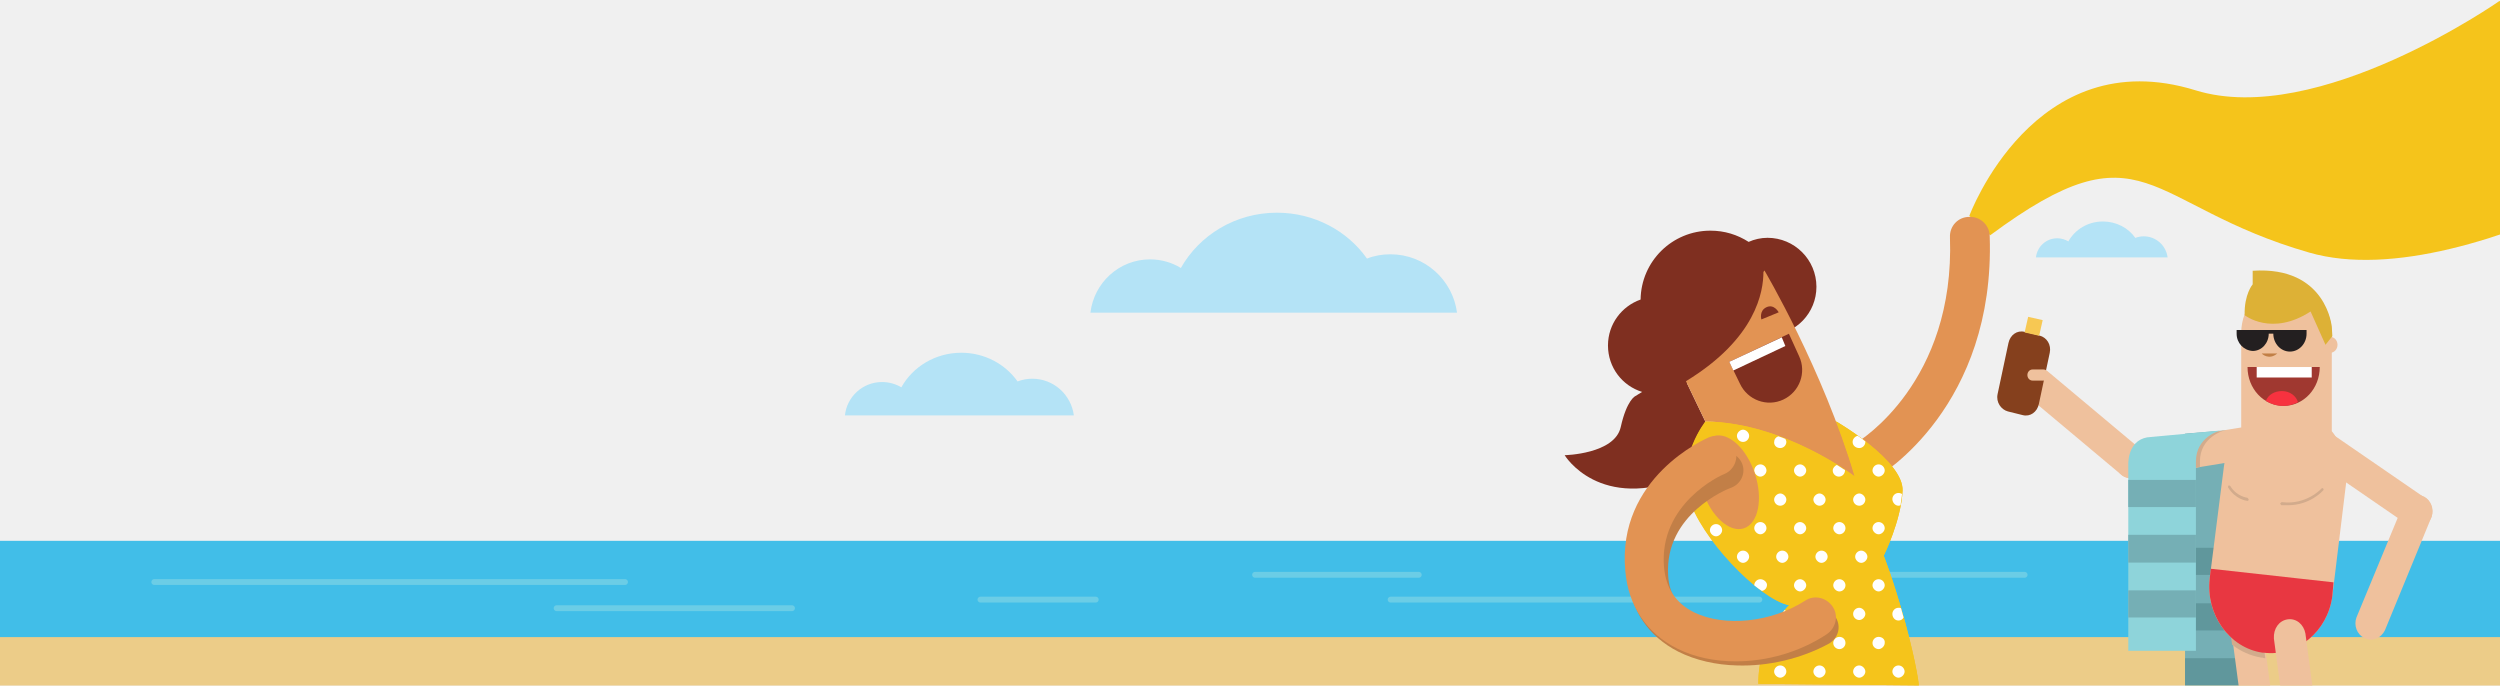
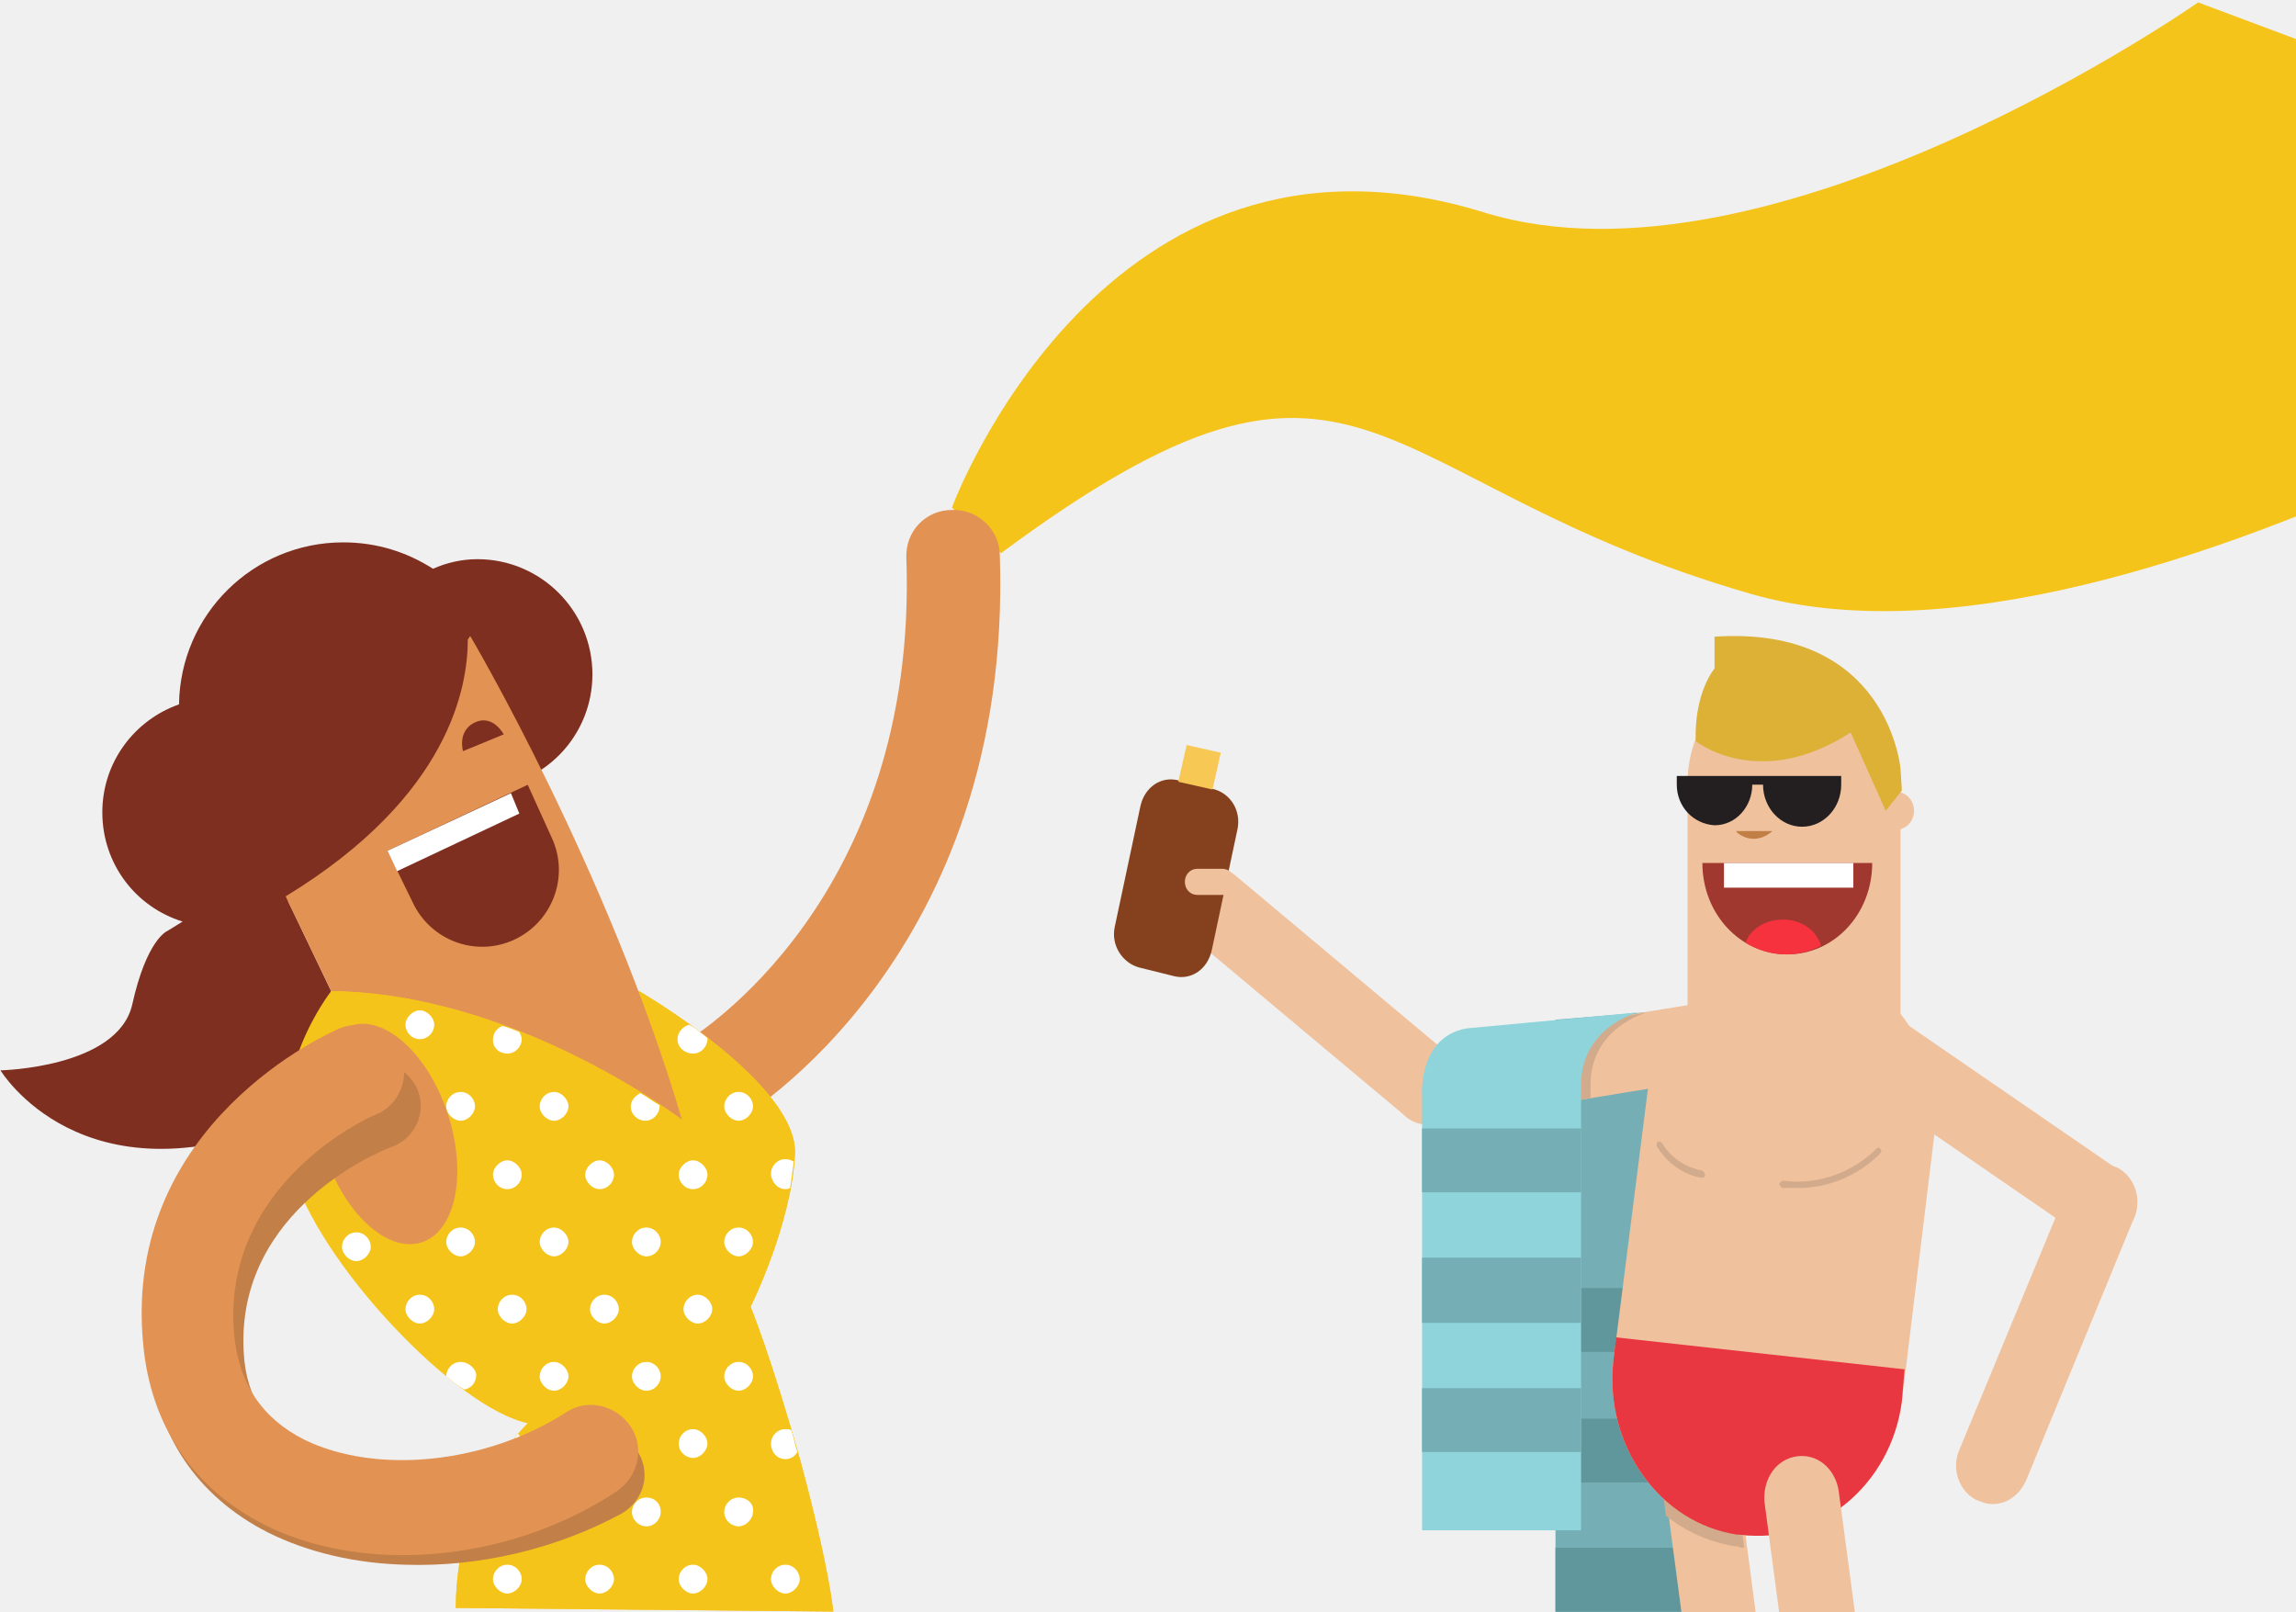
- <svg xmlns="http://www.w3.org/2000/svg" xmlns:xlink="http://www.w3.org/1999/xlink" width="1280px" height="351px" viewBox="0 0 1280 351" version="1.1">
+ <svg xmlns="http://www.w3.org/2000/svg" xmlns:xlink="http://www.w3.org/1999/xlink" width="500px" height="351px" viewBox="0 0 500 351" version="1.1">
  <defs>
    <rect id="path-1" x="0" y="0" width="1307" height="280" />
  </defs>
-   <g id="RevelBus-Contact" stroke="none" stroke-width="1" fill="none" fill-rule="evenodd" transform="translate(0, -33)">
+   <g id="RevelBus-Contact" stroke="none" stroke-width="1" fill="none" fill-rule="evenodd" transform="translate(-780, -33)">
    <g id="Landing" transform="translate(0, -10)">
      <g id="BG" transform="translate(0, 114)">
        <g id="1mastres">
          <mask id="mask-2" fill="white">
            <use xlink:href="#path-1" />
          </mask>
-           <g id="Beach" mask="url(#mask-2)">
-             <g transform="translate(0, -17)">
+           <use id="Mask" fill="#518CDE" opacity="0" xlink:href="#path-1" />
+           <g id="Beach" opacity="0" mask="url(#mask-2)">
+             <g transform="translate(-487, 157)">
              <g>
+                 <rect id="Rectangle-path" fill="#91D9F8" fill-rule="nonzero" opacity="0" x="0" y="0" width="1280" height="300" />
                <rect id="Rectangle-path" fill="#41BEE8" fill-rule="nonzero" x="0" y="222.9" width="1280" height="55.2" />
                <rect id="Rectangle-path" fill="#ECCC88" fill-rule="nonzero" x="0" y="272.2" width="1280" height="26.9" />
                <path d="M712,253 L900.8,253" id="Shape" stroke="#6BCDE6" stroke-width="3" stroke-linecap="round" stroke-linejoin="round" />
                <path d="M642.6,240.3 L726.4,240.3" id="Shape" stroke="#6BCDE6" stroke-width="3" stroke-linecap="round" stroke-linejoin="round" />
                <path d="M952.8,240.3 L1036.6,240.3" id="Shape" stroke="#6BCDE6" stroke-width="3" stroke-linecap="round" stroke-linejoin="round" />
                <path d="M746,106.1 C743.8,89.3 729.5,76.2 711.9,76.2 C707.7,76.2 703.6,76.9 699.9,78.4 C689.9,64.2 672.9,54.9 653.8,54.9 C632.5,54.9 614.1,66.4 604.6,83.2 C600,80.4 594.6,78.8 588.8,78.8 C573,78.8 560.1,90.8 558.3,106.1 C558.3,106.1 746,106.1 746,106.1 Z" id="Shape" fill="#B4E3F6" fill-rule="nonzero" />
                <path d="M549.8,158.6 C548.4,148.1 539.5,139.9 528.5,139.9 C525.9,139.9 523.3,140.4 521,141.3 C514.7,132.4 504.1,126.6 492.2,126.6 C478.9,126.6 467.3,133.8 461.5,144.3 C458.6,142.6 455.2,141.6 451.6,141.6 C441.7,141.6 433.6,149.1 432.6,158.7 L549.8,158.7 L549.8,158.6 L549.8,158.6 Z" id="Shape" fill="#B4E3F6" fill-rule="nonzero" />
                <path d="M1109.8,77.7 C1109,71.7 1103.9,67 1097.6,67 C1096.1,67 1094.6,67.3 1093.3,67.8 C1089.7,62.7 1083.6,59.4 1076.7,59.4 C1069,59.4 1062.4,63.5 1059,69.6 C1057.3,68.6 1055.4,68 1053.3,68 C1047.6,68 1043,72.3 1042.4,77.8 L1109.8,77.8 L1109.8,77.7 Z" id="Shape" fill="#B4E3F6" fill-rule="nonzero" />
                <path d="M79,244 L320,244" id="Shape" stroke="#6BCDE6" stroke-width="3" stroke-linecap="round" stroke-linejoin="round" />
                <path d="M502,253 L561,253" id="Shape" stroke="#6BCDE6" stroke-width="3" stroke-linecap="round" stroke-linejoin="round" />
                <path d="M285,257.4 L405.5,257.4" id="Shape" stroke="#6BCDE6" stroke-width="3" stroke-linecap="round" stroke-linejoin="round" />
              </g>
            </g>
          </g>
          <g id="Swimsuit_Guy" mask="url(#mask-2)">
            <g transform="translate(1134, 236) scale(-1, 1) translate(-1134, -236) translate(1021, 67)">
              <g>
                <polygon id="Shape" fill="#75AFB5" fill-rule="nonzero" points="128.262 84.026 93.629 81.183 93.629 231.23 128.262 231.23" />
                <path d="M93.629,212.908 L128.262,212.908 L128.262,199.009 L93.629,199.009 L93.629,212.908 Z M93.629,142.465 L93.629,156.364 L128.262,156.364 L128.262,142.465 L93.629,142.465 Z M93.629,184.794 L128.262,184.794 L128.262,170.895 L93.629,170.895 L93.629,184.794 Z" id="Shape" fill="#60979C" fill-rule="nonzero" />
                <path d="M98.031,173.422 C93.629,172.791 89.813,175.95 88.932,180.688 L68.387,336.736 L84.53,336.736 L91.574,336.736 L85.117,331.682 L104.782,183.215 C105.369,178.477 102.434,174.054 98.031,173.422 Z" id="Shape" fill="#EFC19D" fill-rule="nonzero" />
                <path d="M115.642,158.26 L108.304,100.452 C107.423,92.871 104.195,86.237 99.499,81.183 L99.499,33.168 L99.499,33.168 L99.499,32.536 C99.499,18.637 89.226,7.581 76.312,7.581 C63.397,7.581 53.125,18.637 53.125,32.536 L53.125,33.168 L53.125,33.168 L53.125,82.763 C47.548,89.712 44.613,99.189 45.787,109.297 L52.831,167.105 C55.179,185.426 71.029,198.378 88.052,196.166 L88.639,196.166 C105.662,193.639 117.696,176.581 115.642,158.26 Z" id="Shape" fill="#EFC19D" fill-rule="nonzero" />
                <path d="M98.618,173.422 C94.216,172.791 90.4,175.95 89.519,180.688 L87.171,199.009 C87.758,199.009 88.052,199.009 88.639,198.693 L89.226,198.693 C94.803,197.746 99.792,195.535 104.195,192.06 L105.369,182.899 C105.956,178.477 102.727,174.054 98.618,173.422 Z" id="Shape" fill="#D2AB8C" fill-rule="nonzero" />
                <path d="M52.831,167.105 C55.179,185.426 71.029,198.378 88.052,196.166 L88.639,196.166 C105.662,193.639 117.696,176.581 115.642,158.26 L115.055,153.206 L52.244,160.155 L52.831,167.105 Z" id="Shape" fill="#E83741" fill-rule="nonzero" />
                <path d="M35.808,188.901 L36.688,188.585 C40.21,186.69 41.971,182.267 40.504,178.161 L16.436,120.037 C14.675,116.247 10.566,114.351 6.751,115.931 L5.87,116.247 C2.348,118.142 0.587,122.564 2.055,126.671 L25.829,184.479 C27.883,188.901 32.286,190.48 35.808,188.901 Z" id="Shape" fill="#EFC19D" fill-rule="nonzero" />
                <path d="M96.27,49.91 C96.27,60.966 88.052,69.811 77.779,69.811 C67.506,69.811 59.288,60.966 59.288,49.91 L96.27,49.91 Z" id="Shape" fill="#A03830" fill-rule="nonzero" />
                <path d="M65.158,86.237 L64.571,85.606 C62.517,82.131 57.821,80.867 54.592,83.079 L4.99,117.194 C1.761,119.406 0.587,124.46 2.642,127.935 L3.229,128.882 C5.283,132.357 9.979,133.621 13.208,131.409 L62.81,97.293 C66.332,94.766 67.213,90.028 65.158,86.237 Z" id="Shape" fill="#EFC19D" fill-rule="nonzero" />
                <path d="M208.683,54.964 L208.096,54.017 C205.748,50.542 201.052,49.91 197.823,52.753 L151.449,91.607 C148.221,94.135 147.634,99.189 150.275,102.664 L150.862,103.611 C153.21,107.086 157.906,107.718 161.135,104.875 L207.509,66.021 C210.738,63.493 211.325,58.439 208.683,54.964 Z" id="Shape" fill="#EFC19D" fill-rule="nonzero" />
                <path d="M90.987,87.185 L90.987,88.449 C90.4,92.555 93.042,96.662 97.151,97.293 L155.265,106.77 C159.081,107.402 162.896,104.559 163.483,100.136 L163.777,99.189 C164.364,95.082 161.722,90.976 157.613,90.344 L99.499,80.867 C95.39,79.92 91.574,83.079 90.987,87.185 Z" id="Shape" fill="#EFC19D" fill-rule="nonzero" />
                <path d="M108.304,82.447 C108.304,82.447 120.631,85.606 120.631,98.241 L120.631,101.084 L154.971,106.77 L155.265,106.77 L155.265,100.452 C155.265,100.452 155.852,93.503 152.036,89.396 L112.119,83.079 L108.304,82.447 Z" id="Shape" fill="#D2AB8C" fill-rule="nonzero" />
                <path d="M147.634,85.921 L110.358,82.447 C110.358,82.447 122.686,85.606 122.686,98.241 L122.686,195.219 L157.319,195.219 L157.319,100.452 C157.319,100.452 158.2,87.817 147.634,85.921 Z" id="Shape" fill="#8ED4DA" fill-rule="nonzero" />
                <path d="M122.686,178.161 L157.319,178.161 L157.319,164.262 L122.686,164.262 L122.686,178.161 Z M122.686,107.718 L122.686,121.617 L157.319,121.617 L157.319,107.718 L122.686,107.718 Z M122.686,150.047 L157.319,150.047 L157.319,135.832 L122.686,135.832 L122.686,150.047 Z" id="Shape" fill="#75AFB5" fill-rule="nonzero" />
                <rect id="Rectangle-path" fill="#FFFFFF" fill-rule="nonzero" x="63.397" y="49.91" width="28.177" height="5.37" />
                <path d="M81.008,42.961 L88.932,42.961 C89.226,42.961 85.41,46.751 81.008,42.961 Z" id="Shape" fill="#C17F46" fill-rule="nonzero" />
                <ellipse id="Oval" fill="#EFC19D" fill-rule="nonzero" cx="54.005" cy="38.538" rx="3.816" ry="4.107" />
                <path d="M70.442,67.916 C72.79,69.179 75.431,69.811 78.073,69.811 C81.301,69.811 84.236,68.864 86.878,67.284 C85.704,64.125 82.475,62.23 78.66,62.23 C74.551,62.23 71.322,64.757 70.442,67.916 Z" id="Shape" fill="#F7323F" fill-rule="nonzero" />
                <path d="M53.125,29.378 C53.125,29.378 55.766,-1.895 93.629,0.632 L93.629,7.581 C93.629,7.581 98.031,12.636 97.738,23.376 C97.738,23.376 83.943,34.432 63.984,21.48 L56.353,38.538 L52.831,34.116 L53.125,29.378 Z" id="Shape" fill="#DDB136" fill-rule="nonzero" />
                <path d="M75.431,120.669 C64.278,120.669 57.821,113.404 57.527,113.088 C57.234,112.772 57.234,112.456 57.527,112.14 C57.821,111.824 58.114,111.824 58.408,112.14 C58.408,112.14 66.039,120.669 78.66,119.09 C78.953,119.09 79.247,119.406 79.54,119.721 C79.54,120.037 79.247,120.353 78.953,120.669 C77.486,120.669 76.312,120.669 75.431,120.669 Z" id="Shape" fill="#D2AB8C" fill-rule="nonzero" />
                <path d="M96.27,118.458 C95.977,118.458 95.683,118.142 95.683,117.826 C95.683,117.51 95.977,117.194 96.27,116.879 C96.27,116.879 101.847,116.247 105.075,110.877 C105.369,110.561 105.662,110.561 105.956,110.561 C106.249,110.877 106.249,111.193 106.249,111.508 C102.434,117.826 96.564,118.458 96.27,118.458 L96.27,118.458 Z" id="Shape" fill="#D2AB8C" fill-rule="nonzero" />
                <path d="M75.725,179.108 C71.322,178.477 67.506,181.636 66.626,186.374 L47.548,329.471 L38.156,336.736 L46.961,336.736 L61.636,336.736 L63.104,336.736 L82.769,188.901 C83.062,183.847 80.127,179.74 75.725,179.108 Z" id="Shape" fill="#EFC19D" fill-rule="nonzero" />
                <path d="M101.847,32.852 L101.847,30.957 L66.039,30.957 L66.039,32.852 C66.039,37.907 69.855,42.013 74.551,42.013 C79.247,42.013 83.062,37.907 83.062,32.852 L85.41,32.852 C85.41,37.591 88.932,41.697 93.629,41.697 C98.325,41.381 101.847,37.591 101.847,32.852 L101.847,32.852 Z" id="Shape" fill="#231F20" fill-rule="nonzero" />
                <g id="Group" transform="translate(196.6494, 22.11215)" fill-rule="nonzero">
                  <path d="M22.306,50.542 L14.675,52.437 C10.86,53.385 7.338,50.858 6.457,46.751 L0.881,20.533 C1.19904087e-14,16.426 2.348,12.636 6.164,11.688 L13.795,9.793 C17.61,8.845 21.132,11.372 22.013,15.479 L27.59,41.697 C28.47,45.804 25.829,49.594 22.306,50.542 Z" id="Shape" fill="#85401D" />
                  <rect id="Rectangle-path" fill="#F7C853" transform="translate(9.121888, 6.949059) rotate(-12.691) translate(-9.121888, -6.949059) " x="5.306" y="2.842" width="7.631" height="8.213" />
                </g>
                <path d="M206.335,56.86 L200.758,56.86 C199.291,56.86 198.117,55.596 198.117,54.017 L198.117,54.017 C198.117,52.437 199.291,51.174 200.758,51.174 L206.335,51.174 C207.803,51.174 208.977,52.437 208.977,54.017 L208.977,54.017 C208.977,55.596 207.803,56.86 206.335,56.86 Z" id="Shape" fill="#EFC19D" fill-rule="nonzero" />
              </g>
            </g>
          </g>
        </g>
      </g>
-       <g id="Swimsuit_Character" transform="translate(801, 43)">
+       <g id="Swimsuit_Character" transform="translate(780, 43)">
        <g id="Group">
          <g fill-rule="nonzero">
            <path d="M207.296,110.521 C207.296,110.521 240.436,20.641 323.157,46.246 C385.785,65.581 478.682,0.523 478.682,0.523 L614.898,51.472 C614.898,51.472 465.896,153.632 381.349,129.333 C296.801,105.034 297.323,61.662 217.995,120.449" id="Shape" fill="#F5C41B" />
            <path d="M154.584,245.602 C151.192,245.602 147.538,243.773 145.712,240.638 C142.841,235.673 144.407,229.403 149.365,226.79 C151.453,225.484 199.989,195.698 197.38,121.495 C197.119,115.746 201.555,111.043 207.296,111.043 C212.776,110.782 217.734,115.224 217.734,120.972 C220.604,207.978 162.152,243.25 159.542,244.557 C158.237,245.079 156.411,245.602 154.584,245.602 Z" id="Shape" fill="#E29353" />
            <path d="M129.011,146.839 C129.011,132.991 117.79,121.756 103.96,121.756 C100.568,121.756 97.175,122.54 94.305,123.846 C88.564,120.188 82.04,118.098 74.734,118.098 C55.163,118.098 39.245,133.775 38.984,153.371 C29.329,156.767 22.283,165.912 22.283,176.886 C22.283,188.121 29.59,197.527 39.767,200.662 L36.374,202.752 C36.374,202.752 31.938,204.581 28.807,218.69 C25.675,232.538 0.102,233.061 0.102,233.061 C0.102,233.061 17.847,262.585 62.73,244.034 L72.124,215.816 L62.73,196.22 C65.34,194.13 70.559,194.391 72.124,191.517 C73.951,191.779 72.646,189.427 74.473,189.427 C87.52,189.427 99.263,182.373 105.265,171.66 C118.573,171.138 129.011,160.164 129.011,146.839 Z" id="Shape" fill="#7F2F20" />
            <path d="M181.462,350.897 C181.462,350.897 180.679,341.753 174.416,318.499 C167.892,295.245 163.456,284.532 163.456,284.532 C163.456,284.532 172.329,266.766 173.111,251.35 C173.894,235.935 139.188,215.816 139.188,215.816 L72.124,215.816 C72.124,215.816 57.772,233.844 63.513,254.485 C69.254,275.126 99.524,306.741 114.92,309.877 C114.92,309.877 99.263,324.769 99.263,350.113 L181.462,350.897 Z" id="Shape" fill="#F5C41B" />
            <path d="M102.394,138.478 L101.872,139.262 C101.872,149.19 98.219,173.228 62.208,195.175 L72.124,215.816 C112.571,216.339 148.582,244.034 148.582,244.034 C132.403,189.166 102.394,138.478 102.394,138.478 Z" id="Shape" fill="#E29353" />
            <path d="M99.263,350.113 L181.462,350.897 C181.462,350.897 180.679,341.753 174.416,318.499 C167.892,295.245 163.456,284.532 163.456,284.532 C163.456,284.532 172.329,266.766 173.111,251.35 C173.894,235.935 139.188,215.816 139.188,215.816 L139.188,215.816 C142.58,224.961 145.973,234.367 148.843,244.034 C148.843,244.034 112.832,216.339 72.385,215.816 C72.385,215.816 58.033,233.844 63.774,254.485 C69.515,275.126 99.785,306.741 115.181,309.877 C114.92,309.877 99.263,324.769 99.263,350.113 Z" id="Shape" fill="#F5C41B" />
            <path d="M89.869,196.482 C93.783,204.842 103.699,208.5 112.049,204.581 C120.4,200.662 124.053,190.733 120.139,182.373 L114.92,170.876 L84.389,185.247 L89.869,196.482 Z" id="Shape" fill="#7F2F20" />
            <polygon id="Shape" fill="#FFFFFF" points="86.476 189.688 113.093 177.147 111.267 172.705 84.389 185.247" />
            <path d="M109.701,159.903 L100.829,163.56 C100.829,163.56 99.524,159.119 103.438,157.29 C107.352,155.461 109.701,159.903 109.701,159.903 Z" id="Shape" fill="#7F2F20" />
            <path d="M140.754,326.076 C138.927,326.076 137.622,327.643 137.622,329.211 C137.622,331.04 139.188,332.346 140.754,332.346 C142.58,332.346 143.885,330.779 143.885,329.211 C143.885,327.382 142.58,326.076 140.754,326.076 Z M150.931,311.183 C149.104,311.183 147.799,312.751 147.799,314.318 C147.799,316.147 149.365,317.454 150.931,317.454 C152.496,317.454 154.062,315.886 154.062,314.318 C154.062,312.751 152.496,311.183 150.931,311.183 Z M160.847,237.764 C159.02,237.764 157.715,239.331 157.715,240.899 C157.715,242.467 159.281,244.034 160.847,244.034 C162.412,244.034 163.978,242.467 163.978,240.899 C163.978,239.331 162.673,237.764 160.847,237.764 Z M151.975,281.92 C150.148,281.92 148.843,283.487 148.843,285.055 C148.843,286.623 150.409,288.19 151.975,288.19 C153.54,288.19 155.106,286.623 155.106,285.055 C155.106,283.487 153.54,281.92 151.975,281.92 Z M150.931,258.927 C152.757,258.927 154.062,257.36 154.062,255.792 C154.062,254.224 152.496,252.656 150.931,252.656 C149.365,252.656 147.799,254.224 147.799,255.792 C147.799,257.36 149.104,258.927 150.931,258.927 Z M139.449,238.025 C138.405,238.547 137.361,239.593 137.361,240.899 C137.361,242.728 138.927,244.034 140.493,244.034 C142.319,244.034 143.624,242.467 143.624,240.899 C143.624,240.899 143.624,240.899 143.624,240.638 C142.58,240.115 141.276,239.07 139.449,238.025 Z M140.754,296.551 C138.927,296.551 137.622,298.119 137.622,299.687 C137.622,301.254 139.188,302.822 140.754,302.822 C142.58,302.822 143.885,301.254 143.885,299.687 C143.885,298.119 142.58,296.551 140.754,296.551 Z M171.024,340.707 C169.197,340.707 167.892,342.275 167.892,343.843 C167.892,345.41 169.458,346.978 171.024,346.978 C172.589,346.978 174.155,345.41 174.155,343.843 C174.155,342.275 172.85,340.707 171.024,340.707 Z M150.931,340.707 C149.104,340.707 147.799,342.275 147.799,343.843 C147.799,345.41 149.365,346.978 150.931,346.978 C152.496,346.978 154.062,345.41 154.062,343.843 C154.062,342.275 152.496,340.707 150.931,340.707 Z M160.847,296.551 C159.02,296.551 157.715,298.119 157.715,299.687 C157.715,301.254 159.281,302.822 160.847,302.822 C162.412,302.822 163.978,301.254 163.978,299.687 C163.978,298.119 162.673,296.551 160.847,296.551 Z M150.931,229.403 C152.757,229.403 154.062,227.835 154.062,226.267 C154.062,226.267 154.062,226.267 154.062,226.006 C152.757,224.961 151.453,223.916 150.148,223.132 C148.843,223.393 147.538,224.7 147.538,226.267 C147.538,228.096 149.104,229.403 150.931,229.403 Z M91.434,281.92 C89.608,281.92 88.303,283.487 88.303,285.055 C88.303,286.623 89.869,288.19 91.434,288.19 C93,288.19 94.566,286.623 94.566,285.055 C94.566,283.487 93.261,281.92 91.434,281.92 Z M171.024,317.715 C172.068,317.715 173.111,317.192 173.633,316.147 C173.111,314.58 172.85,313.012 172.329,311.444 C172.068,311.183 171.546,311.183 171.024,311.183 C169.197,311.183 167.892,312.751 167.892,314.318 C167.892,316.147 169.197,317.715 171.024,317.715 Z M160.847,267.288 C159.02,267.288 157.715,268.856 157.715,270.423 C157.715,271.991 159.281,273.559 160.847,273.559 C162.412,273.559 163.978,271.991 163.978,270.423 C163.978,268.856 162.673,267.288 160.847,267.288 Z M160.847,326.076 C159.02,326.076 157.715,327.643 157.715,329.211 C157.715,331.04 159.281,332.346 160.847,332.346 C162.412,332.346 163.978,330.779 163.978,329.211 C164.239,327.382 162.673,326.076 160.847,326.076 Z M171.024,258.927 C171.285,258.927 171.546,258.927 172.068,258.666 C172.329,256.837 172.589,255.008 172.85,252.918 C172.329,252.656 171.807,252.395 171.024,252.395 C169.197,252.395 167.892,253.963 167.892,255.531 C167.892,257.098 169.197,258.927 171.024,258.927 Z M111.527,281.92 C109.701,281.92 108.396,283.487 108.396,285.055 C108.396,286.623 109.962,288.19 111.527,288.19 C113.093,288.19 114.659,286.623 114.659,285.055 C114.659,283.487 113.354,281.92 111.527,281.92 Z M100.307,237.764 C98.48,237.764 97.175,239.331 97.175,240.899 C97.175,242.467 98.741,244.034 100.307,244.034 C101.872,244.034 103.438,242.467 103.438,240.899 C103.438,239.331 102.133,237.764 100.307,237.764 Z M120.661,237.764 C118.834,237.764 117.529,239.331 117.529,240.899 C117.529,242.467 119.095,244.034 120.661,244.034 C122.226,244.034 123.792,242.467 123.792,240.899 C123.792,239.331 122.226,237.764 120.661,237.764 Z M110.484,229.403 C112.31,229.403 113.615,227.835 113.615,226.267 C113.615,225.745 113.354,225.222 113.093,224.7 C111.788,224.177 110.484,223.655 109.44,223.393 C108.135,223.916 107.352,224.961 107.352,226.529 C107.352,228.096 108.657,229.403 110.484,229.403 Z M100.307,267.288 C98.48,267.288 97.175,268.856 97.175,270.423 C97.175,271.991 98.741,273.559 100.307,273.559 C101.872,273.559 103.438,271.991 103.438,270.423 C103.438,268.856 102.133,267.288 100.307,267.288 Z M77.604,268.333 C75.777,268.333 74.473,269.901 74.473,271.469 C74.473,273.036 76.038,274.604 77.604,274.604 C79.17,274.604 80.736,273.036 80.736,271.469 C80.736,269.901 79.431,268.333 77.604,268.333 Z M110.484,258.927 C112.31,258.927 113.615,257.36 113.615,255.792 C113.615,254.224 112.049,252.656 110.484,252.656 C108.918,252.656 107.352,254.224 107.352,255.792 C107.352,257.36 108.657,258.927 110.484,258.927 Z M110.484,340.707 C108.657,340.707 107.352,342.275 107.352,343.843 C107.352,345.41 108.918,346.978 110.484,346.978 C112.049,346.978 113.615,345.41 113.615,343.843 C113.615,342.275 112.31,340.707 110.484,340.707 Z M140.754,267.288 C138.927,267.288 137.622,268.856 137.622,270.423 C137.622,271.991 139.188,273.559 140.754,273.559 C142.58,273.559 143.885,271.991 143.885,270.423 C143.885,268.856 142.58,267.288 140.754,267.288 Z M109.179,317.192 C109.701,317.454 109.962,317.454 110.484,317.454 C112.31,317.454 113.615,315.886 113.615,314.318 C113.615,313.534 113.354,312.751 112.832,312.228 C111.788,313.534 110.484,315.102 109.179,317.192 Z M100.307,296.551 C98.48,296.551 97.175,298.119 97.175,299.687 L97.175,299.687 C98.48,300.732 99.785,301.777 101.09,302.561 C102.655,302.299 103.699,300.993 103.699,299.425 C103.699,298.119 102.133,296.551 100.307,296.551 Z M120.661,267.288 C118.834,267.288 117.529,268.856 117.529,270.423 C117.529,271.991 119.095,273.559 120.661,273.559 C122.226,273.559 123.792,271.991 123.792,270.423 C123.792,268.856 122.226,267.288 120.661,267.288 Z M130.577,340.707 C128.75,340.707 127.445,342.275 127.445,343.843 C127.445,345.41 129.011,346.978 130.577,346.978 C132.142,346.978 133.708,345.41 133.708,343.843 C133.708,342.275 132.403,340.707 130.577,340.707 Z M130.577,311.183 C128.75,311.183 127.445,312.751 127.445,314.318 C127.445,316.147 129.011,317.454 130.577,317.454 C132.142,317.454 133.708,315.886 133.708,314.318 C133.969,312.751 132.403,311.183 130.577,311.183 Z M130.577,258.927 C132.403,258.927 133.708,257.36 133.708,255.792 C133.708,254.224 132.142,252.656 130.577,252.656 C129.011,252.656 127.445,254.224 127.445,255.792 C127.445,257.36 129.011,258.927 130.577,258.927 Z M91.434,226.267 C93.261,226.267 94.566,224.7 94.566,223.132 C94.566,221.564 93,219.997 91.434,219.997 C89.869,219.997 88.303,221.564 88.303,223.132 C88.303,224.7 89.608,226.267 91.434,226.267 Z M131.621,281.92 C129.794,281.92 128.489,283.487 128.489,285.055 C128.489,286.623 130.055,288.19 131.621,288.19 C133.186,288.19 134.752,286.623 134.752,285.055 C134.752,283.487 133.447,281.92 131.621,281.92 Z M120.661,326.076 C118.834,326.076 117.529,327.643 117.529,329.211 C117.529,331.04 119.095,332.346 120.661,332.346 C122.226,332.346 123.792,330.779 123.792,329.211 C123.792,327.382 122.226,326.076 120.661,326.076 Z M120.661,296.551 C118.834,296.551 117.529,298.119 117.529,299.687 C117.529,301.254 119.095,302.822 120.661,302.822 C122.226,302.822 123.792,301.254 123.792,299.687 C123.792,298.119 122.226,296.551 120.661,296.551 Z" id="Shape" fill="#FFFFFF" />
            <ellipse id="Oval" fill="#E29353" transform="translate(84.12297, 246.9161) rotate(-18.16136) translate(-84.12297, -246.9161) " cx="84.123" cy="246.916" rx="14.091" ry="24.822" />
            <path d="M88.303,340.707 C77.604,340.446 67.166,338.095 58.294,333.653 C42.898,325.815 33.765,312.228 32.721,295.506 C29.851,250.044 75.777,232.538 77.604,231.754 C82.823,229.925 88.825,232.277 90.913,237.241 C93,242.205 90.391,247.953 85.172,249.782 C83.606,250.305 51.248,263.108 53.075,294.461 C53.597,304.651 58.555,311.967 67.949,316.67 C83.345,324.247 107.091,322.679 124.836,312.751 C129.794,310.138 136.057,311.444 138.927,316.147 C141.798,320.85 140.232,326.598 135.535,329.472 C121.183,337.311 104.221,341.23 88.303,340.707 Z" id="Shape" fill="#C27F47" />
            <path d="M87.781,338.617 C77.082,338.617 66.644,336.527 57.772,332.085 C42.115,324.247 32.721,310.399 31.155,292.371 C26.719,244.557 72.124,224.7 73.951,223.916 C79.17,221.826 85.172,224.177 87.259,229.403 C89.347,234.628 86.998,240.638 81.779,242.728 C80.214,243.25 48.117,257.882 50.987,290.542 C52.031,301.254 56.989,308.831 66.383,313.534 C82.04,321.112 105.787,318.76 123.27,307.525 C127.967,304.39 134.23,305.957 137.361,310.66 C140.493,315.363 138.927,321.634 134.23,324.769 C120.4,333.914 103.699,338.617 87.781,338.617 Z" id="Shape" fill="#E29353" />
          </g>
        </g>
      </g>
    </g>
  </g>
</svg>
